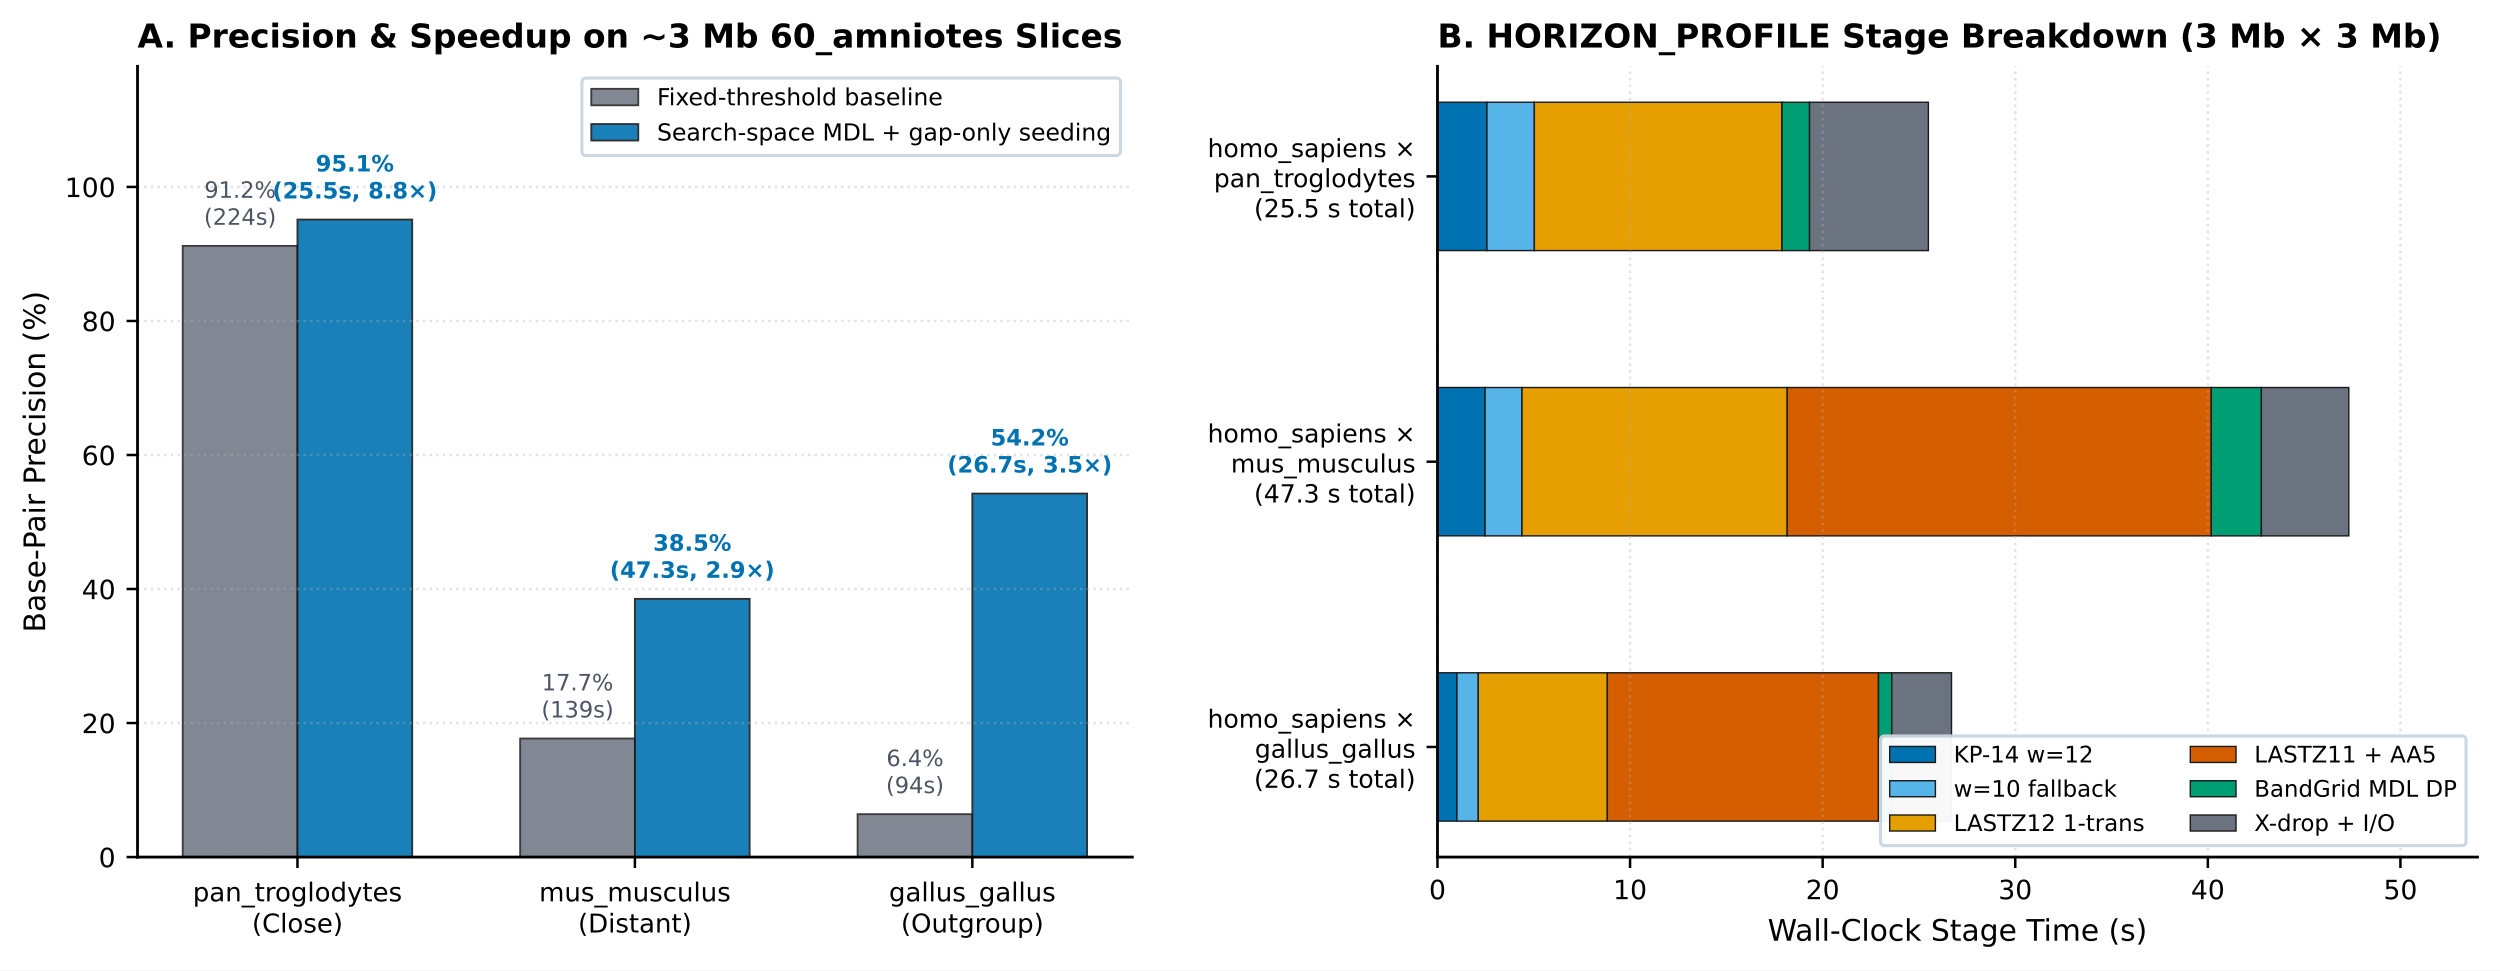
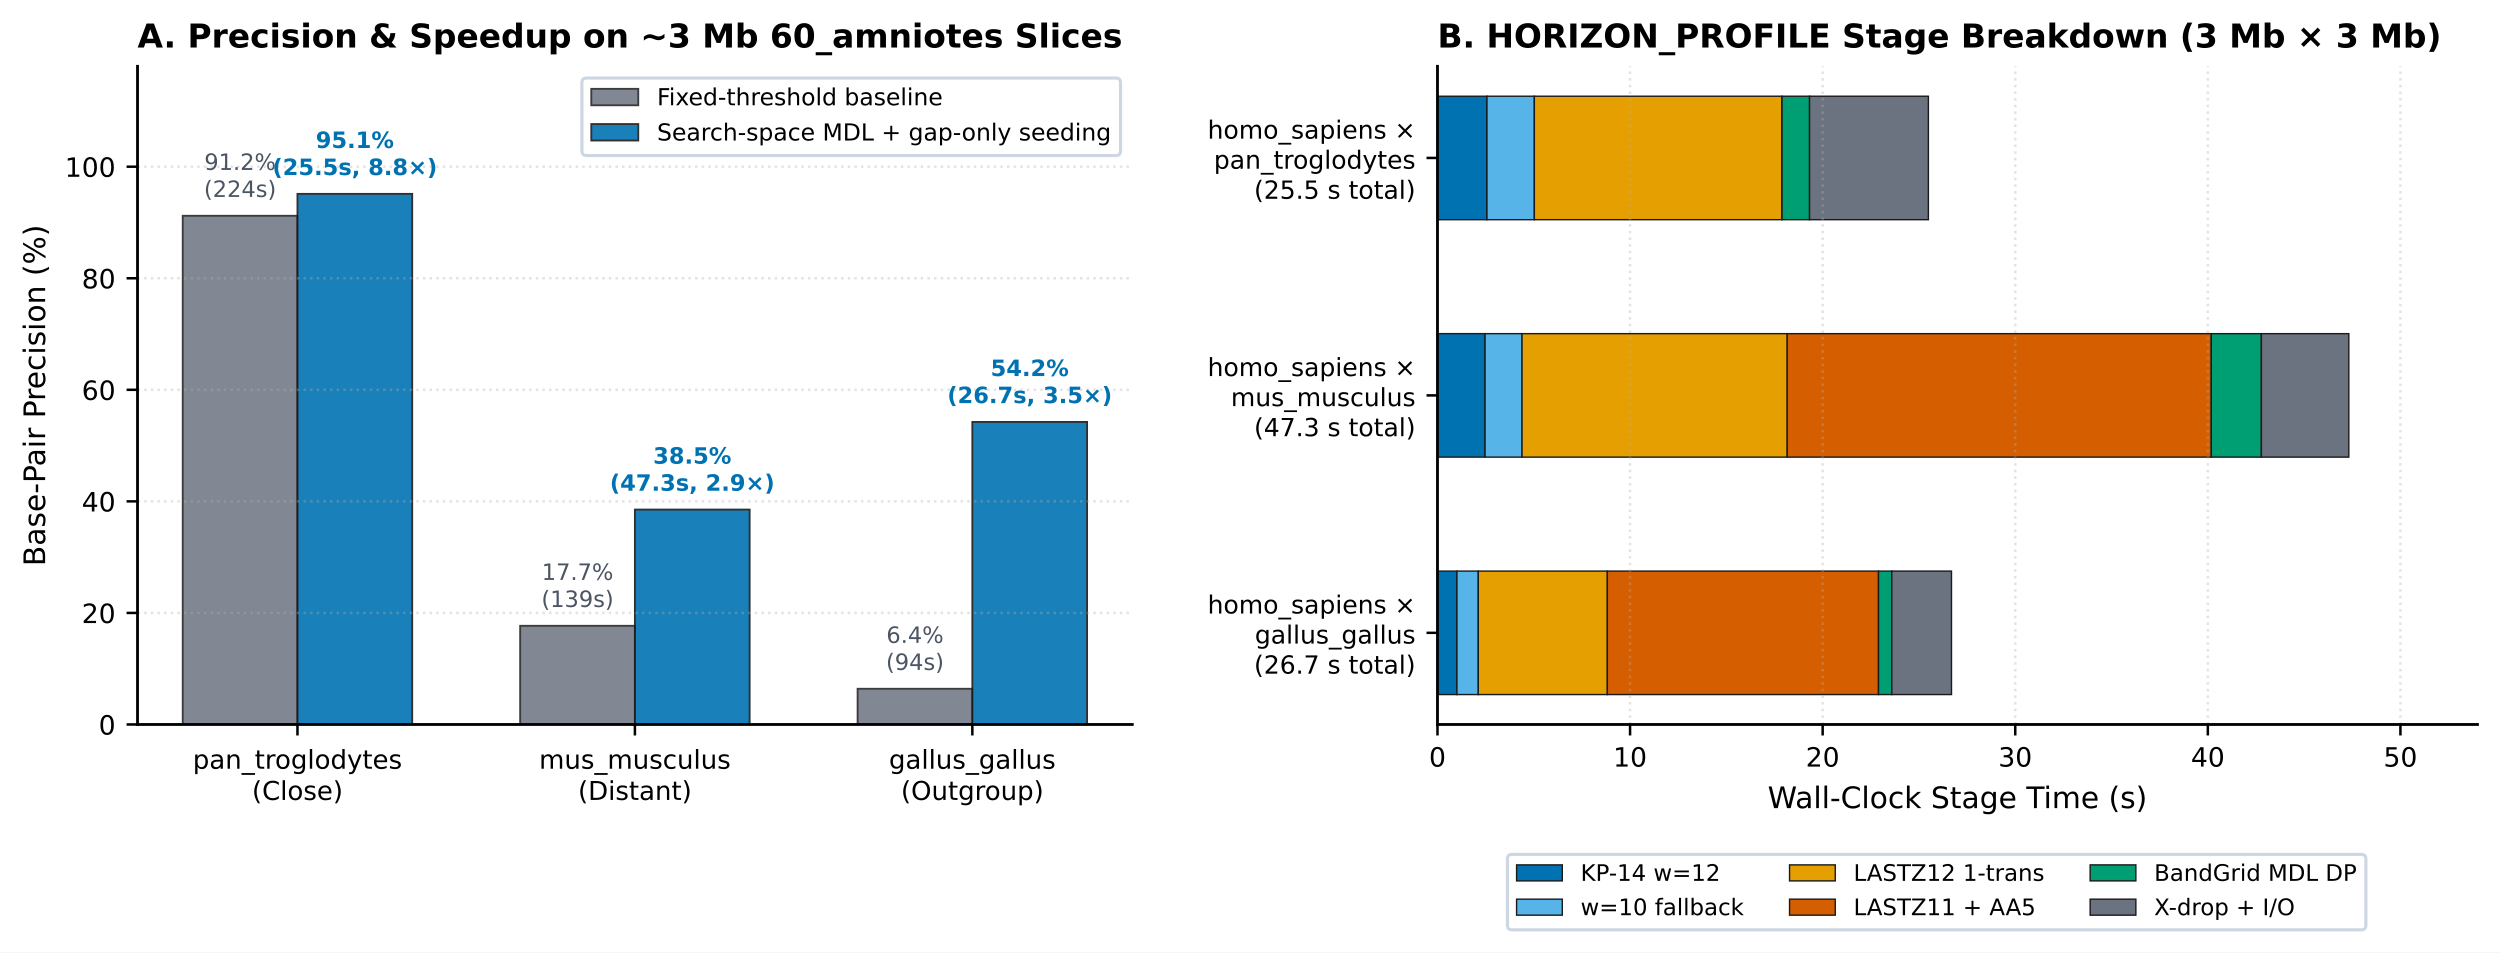
- <svg xmlns="http://www.w3.org/2000/svg" xmlns:xlink="http://www.w3.org/1999/xlink" width="798.523pt" height="309.957pt" viewBox="0 0 798.523 309.957" version="1.1">
+ <svg xmlns="http://www.w3.org/2000/svg" xmlns:xlink="http://www.w3.org/1999/xlink" width="798.523pt" height="304.187pt" viewBox="0 0 798.523 304.187" version="1.1">
  <defs>
    <style type="text/css">*{stroke-linejoin: round; stroke-linecap: butt}</style>
  </defs>
  <g id="figure_1">
    <g id="patch_1">
-       <path d="M 0 309.957  L 798.523 309.957  L 798.523 0  L 0 0  z " style="fill: #ffffff" />
+       <path d="M 0 304.187  L 798.523 304.187  L 798.523 0  L 0 0  z " style="fill: #ffffff" />
    </g>
    <g id="axes_1">
      <g id="patch_2">
-         <path d="M 43.925 273.757  L 361.663 273.757  L 361.663 21.178  L 43.925 21.178  z " style="fill: #ffffff" />
+         <path d="M 43.925 231.405  L 361.663 231.405  L 361.663 21.178  L 43.925 21.178  z " style="fill: #ffffff" />
      </g>
      <g id="patch_3">
-         <path d="M 58.368 273.757  L 95.013 273.757  L 95.013 78.544  L 58.368 78.544  z " clip-path="url(#p6837a63ffa)" style="fill: #6b7280; opacity: 0.85; stroke: #1a1a1a; stroke-width: 0.6; stroke-linejoin: miter" />
+         <path d="M 58.368 231.405  L 95.013 231.405  L 95.013 68.925  L 58.368 68.925  z " clip-path="url(#p1c8b719432)" style="fill: #6b7280; opacity: 0.85; stroke: #1a1a1a; stroke-width: 0.6; stroke-linejoin: miter" />
      </g>
      <g id="patch_4">
-         <path d="M 166.148 273.757  L 202.794 273.757  L 202.794 235.891  L 166.148 235.891  z " clip-path="url(#p6837a63ffa)" style="fill: #6b7280; opacity: 0.85; stroke: #1a1a1a; stroke-width: 0.6; stroke-linejoin: miter" />
+         <path d="M 166.148 231.405  L 202.794 231.405  L 202.794 199.889  L 166.148 199.889  z " clip-path="url(#p1c8b719432)" style="fill: #6b7280; opacity: 0.85; stroke: #1a1a1a; stroke-width: 0.6; stroke-linejoin: miter" />
      </g>
      <g id="patch_5">
-         <path d="M 273.929 273.757  L 310.575 273.757  L 310.575 260.057  L 273.929 260.057  z " clip-path="url(#p6837a63ffa)" style="fill: #6b7280; opacity: 0.85; stroke: #1a1a1a; stroke-width: 0.6; stroke-linejoin: miter" />
+         <path d="M 273.929 231.405  L 310.575 231.405  L 310.575 220.003  L 273.929 220.003  z " clip-path="url(#p1c8b719432)" style="fill: #6b7280; opacity: 0.85; stroke: #1a1a1a; stroke-width: 0.6; stroke-linejoin: miter" />
      </g>
      <g id="patch_6">
-         <path d="M 95.013 273.757  L 131.659 273.757  L 131.659 70.131  L 95.013 70.131  z " clip-path="url(#p6837a63ffa)" style="fill: #0072b2; opacity: 0.9; stroke: #1a1a1a; stroke-width: 0.6; stroke-linejoin: miter" />
+         <path d="M 95.013 231.405  L 131.659 231.405  L 131.659 61.923  L 95.013 61.923  z " clip-path="url(#p1c8b719432)" style="fill: #0072b2; opacity: 0.9; stroke: #1a1a1a; stroke-width: 0.6; stroke-linejoin: miter" />
      </g>
      <g id="patch_7">
-         <path d="M 202.794 273.757  L 239.439 273.757  L 239.439 191.283  L 202.794 191.283  z " clip-path="url(#p6837a63ffa)" style="fill: #0072b2; opacity: 0.9; stroke: #1a1a1a; stroke-width: 0.6; stroke-linejoin: miter" />
+         <path d="M 202.794 231.405  L 239.439 231.405  L 239.439 162.761  L 202.794 162.761  z " clip-path="url(#p1c8b719432)" style="fill: #0072b2; opacity: 0.9; stroke: #1a1a1a; stroke-width: 0.6; stroke-linejoin: miter" />
      </g>
      <g id="patch_8">
-         <path d="M 310.575 273.757  L 347.22 273.757  L 347.22 157.656  L 310.575 157.656  z " clip-path="url(#p6837a63ffa)" style="fill: #0072b2; opacity: 0.9; stroke: #1a1a1a; stroke-width: 0.6; stroke-linejoin: miter" />
+         <path d="M 310.575 231.405  L 347.22 231.405  L 347.22 134.772  L 310.575 134.772  z " clip-path="url(#p1c8b719432)" style="fill: #0072b2; opacity: 0.9; stroke: #1a1a1a; stroke-width: 0.6; stroke-linejoin: miter" />
      </g>
      <g id="matplotlib.axis_1">
        <g id="xtick_1">
          <g id="line2d_1">
            <defs>
-               <path id="m86fd9db581" d="M 0 0  L 0 3.5  " style="stroke: #000000; stroke-width: 0.8" />
+               <path id="m7b60f06c00" d="M 0 0  L 0 3.5  " style="stroke: #000000; stroke-width: 0.8" />
            </defs>
            <g>
-               <use xlink:href="#m86fd9db581" x="95.013" y="273.757" style="stroke: #000000; stroke-width: 0.8" />
+               <use xlink:href="#m7b60f06c00" x="95.013" y="231.405" style="stroke: #000000; stroke-width: 0.8" />
            </g>
          </g>
          <g id="text_1">
-             <text style="font-size: 8.3px; font-family: 'DejaVu Sans', 'Arial', 'Helvetica', sans-serif" transform="translate(61.58947 287.8941)">pan_troglodytes</text>
-             <text style="font-size: 8.3px; font-family: 'DejaVu Sans', 'Arial', 'Helvetica', sans-serif" transform="translate(80.46938 297.8564)">(Close)</text>
+             <text style="font-size: 8.3px; font-family: 'DejaVu Sans', 'Arial', 'Helvetica', sans-serif" transform="translate(61.58947 245.5424)">pan_troglodytes</text>
+             <text style="font-size: 8.3px; font-family: 'DejaVu Sans', 'Arial', 'Helvetica', sans-serif" transform="translate(80.46938 255.5047)">(Close)</text>
          </g>
        </g>
        <g id="xtick_2">
          <g id="line2d_2">
            <g>
-               <use xlink:href="#m86fd9db581" x="202.794" y="273.757" style="stroke: #000000; stroke-width: 0.8" />
+               <use xlink:href="#m7b60f06c00" x="202.794" y="231.405" style="stroke: #000000; stroke-width: 0.8" />
            </g>
          </g>
          <g id="text_2">
-             <text style="font-size: 8.3px; font-family: 'DejaVu Sans', 'Arial', 'Helvetica', sans-serif" transform="translate(172.1935 287.8941)">mus_musculus</text>
-             <text style="font-size: 8.3px; font-family: 'DejaVu Sans', 'Arial', 'Helvetica', sans-serif" transform="translate(184.6182 297.8564)">(Distant)</text>
+             <text style="font-size: 8.3px; font-family: 'DejaVu Sans', 'Arial', 'Helvetica', sans-serif" transform="translate(172.1935 245.5424)">mus_musculus</text>
+             <text style="font-size: 8.3px; font-family: 'DejaVu Sans', 'Arial', 'Helvetica', sans-serif" transform="translate(184.6182 255.5047)">(Distant)</text>
          </g>
        </g>
        <g id="xtick_3">
          <g id="line2d_3">
            <g>
-               <use xlink:href="#m86fd9db581" x="310.575" y="273.757" style="stroke: #000000; stroke-width: 0.8" />
+               <use xlink:href="#m7b60f06c00" x="310.575" y="231.405" style="stroke: #000000; stroke-width: 0.8" />
            </g>
          </g>
          <g id="text_3">
-             <text style="font-size: 8.3px; font-family: 'DejaVu Sans', 'Arial', 'Helvetica', sans-serif" transform="translate(283.9485 287.8941)">gallus_gallus</text>
-             <text style="font-size: 8.3px; font-family: 'DejaVu Sans', 'Arial', 'Helvetica', sans-serif" transform="translate(287.7594 297.8557)">(Outgroup)</text>
+             <text style="font-size: 8.3px; font-family: 'DejaVu Sans', 'Arial', 'Helvetica', sans-serif" transform="translate(283.9485 245.5424)">gallus_gallus</text>
+             <text style="font-size: 8.3px; font-family: 'DejaVu Sans', 'Arial', 'Helvetica', sans-serif" transform="translate(287.7594 255.5041)">(Outgroup)</text>
          </g>
        </g>
      </g>
      <g id="matplotlib.axis_2">
        <g id="ytick_1">
          <g id="line2d_4">
-             <path d="M 43.925 273.757  L 361.663 273.757  " clip-path="url(#p6837a63ffa)" style="fill: none; stroke-dasharray: 0.8,1.32; stroke-dashoffset: 0; stroke: #b0b0b0; stroke-opacity: 0.35; stroke-width: 0.8" />
+             <path d="M 43.925 231.405  L 361.663 231.405  " clip-path="url(#p1c8b719432)" style="fill: none; stroke-dasharray: 0.8,1.32; stroke-dashoffset: 0; stroke: #b0b0b0; stroke-opacity: 0.35; stroke-width: 0.8" />
          </g>
          <g id="line2d_5">
            <defs>
-               <path id="m180d3f0a11" d="M 0 0  L -3.5 0  " style="stroke: #000000; stroke-width: 0.8" />
+               <path id="mda5517e3ba" d="M 0 0  L -3.5 0  " style="stroke: #000000; stroke-width: 0.8" />
            </defs>
            <g>
-               <use xlink:href="#m180d3f0a11" x="43.925" y="273.757" style="stroke: #000000; stroke-width: 0.8" />
+               <use xlink:href="#mda5517e3ba" x="43.925" y="231.405" style="stroke: #000000; stroke-width: 0.8" />
            </g>
          </g>
          <g id="text_4">
-             <text style="font-size: 8.5px; font-family: 'DejaVu Sans', 'Arial', 'Helvetica', sans-serif; text-anchor: end" x="36.925" y="276.986" transform="rotate(-0 36.92512 276.9856)">0</text>
+             <text style="font-size: 8.5px; font-family: 'DejaVu Sans', 'Arial', 'Helvetica', sans-serif; text-anchor: end" x="36.925" y="234.634" transform="rotate(-0 36.92512 234.6339)">0</text>
          </g>
        </g>
        <g id="ytick_2">
          <g id="line2d_6">
-             <path d="M 43.925 230.947  L 361.663 230.947  " clip-path="url(#p6837a63ffa)" style="fill: none; stroke-dasharray: 0.8,1.32; stroke-dashoffset: 0; stroke: #b0b0b0; stroke-opacity: 0.35; stroke-width: 0.8" />
+             <path d="M 43.925 195.773  L 361.663 195.773  " clip-path="url(#p1c8b719432)" style="fill: none; stroke-dasharray: 0.8,1.32; stroke-dashoffset: 0; stroke: #b0b0b0; stroke-opacity: 0.35; stroke-width: 0.8" />
          </g>
          <g id="line2d_7">
            <g>
-               <use xlink:href="#m180d3f0a11" x="43.925" y="230.947" style="stroke: #000000; stroke-width: 0.8" />
+               <use xlink:href="#mda5517e3ba" x="43.925" y="195.773" style="stroke: #000000; stroke-width: 0.8" />
            </g>
          </g>
          <g id="text_5">
-             <text style="font-size: 8.5px; font-family: 'DejaVu Sans', 'Arial', 'Helvetica', sans-serif; text-anchor: end" x="36.925" y="234.176" transform="rotate(-0 36.92512 234.1757)">20</text>
+             <text style="font-size: 8.5px; font-family: 'DejaVu Sans', 'Arial', 'Helvetica', sans-serif; text-anchor: end" x="36.925" y="199.002" transform="rotate(-0 36.92512 199.0023)">20</text>
          </g>
        </g>
        <g id="ytick_3">
          <g id="line2d_8">
-             <path d="M 43.925 188.137  L 361.663 188.137  " clip-path="url(#p6837a63ffa)" style="fill: none; stroke-dasharray: 0.8,1.32; stroke-dashoffset: 0; stroke: #b0b0b0; stroke-opacity: 0.35; stroke-width: 0.8" />
+             <path d="M 43.925 160.142  L 361.663 160.142  " clip-path="url(#p1c8b719432)" style="fill: none; stroke-dasharray: 0.8,1.32; stroke-dashoffset: 0; stroke: #b0b0b0; stroke-opacity: 0.35; stroke-width: 0.8" />
          </g>
          <g id="line2d_9">
            <g>
-               <use xlink:href="#m180d3f0a11" x="43.925" y="188.137" style="stroke: #000000; stroke-width: 0.8" />
+               <use xlink:href="#mda5517e3ba" x="43.925" y="160.142" style="stroke: #000000; stroke-width: 0.8" />
            </g>
          </g>
          <g id="text_6">
-             <text style="font-size: 8.5px; font-family: 'DejaVu Sans', 'Arial', 'Helvetica', sans-serif; text-anchor: end" x="36.925" y="191.366" transform="rotate(-0 36.92512 191.3659)">40</text>
+             <text style="font-size: 8.5px; font-family: 'DejaVu Sans', 'Arial', 'Helvetica', sans-serif; text-anchor: end" x="36.925" y="163.371" transform="rotate(-0 36.92512 163.3707)">40</text>
          </g>
        </g>
        <g id="ytick_4">
          <g id="line2d_10">
-             <path d="M 43.925 145.327  L 361.663 145.327  " clip-path="url(#p6837a63ffa)" style="fill: none; stroke-dasharray: 0.8,1.32; stroke-dashoffset: 0; stroke: #b0b0b0; stroke-opacity: 0.35; stroke-width: 0.8" />
+             <path d="M 43.925 124.51  L 361.663 124.51  " clip-path="url(#p1c8b719432)" style="fill: none; stroke-dasharray: 0.8,1.32; stroke-dashoffset: 0; stroke: #b0b0b0; stroke-opacity: 0.35; stroke-width: 0.8" />
          </g>
          <g id="line2d_11">
            <g>
-               <use xlink:href="#m180d3f0a11" x="43.925" y="145.327" style="stroke: #000000; stroke-width: 0.8" />
+               <use xlink:href="#mda5517e3ba" x="43.925" y="124.51" style="stroke: #000000; stroke-width: 0.8" />
            </g>
          </g>
          <g id="text_7">
-             <text style="font-size: 8.5px; font-family: 'DejaVu Sans', 'Arial', 'Helvetica', sans-serif; text-anchor: end" x="36.925" y="148.556" transform="rotate(-0 36.92512 148.556)">60</text>
+             <text style="font-size: 8.5px; font-family: 'DejaVu Sans', 'Arial', 'Helvetica', sans-serif; text-anchor: end" x="36.925" y="127.739" transform="rotate(-0 36.92512 127.7391)">60</text>
          </g>
        </g>
        <g id="ytick_5">
          <g id="line2d_12">
-             <path d="M 43.925 102.517  L 361.663 102.517  " clip-path="url(#p6837a63ffa)" style="fill: none; stroke-dasharray: 0.8,1.32; stroke-dashoffset: 0; stroke: #b0b0b0; stroke-opacity: 0.35; stroke-width: 0.8" />
+             <path d="M 43.925 88.878  L 361.663 88.878  " clip-path="url(#p1c8b719432)" style="fill: none; stroke-dasharray: 0.8,1.32; stroke-dashoffset: 0; stroke: #b0b0b0; stroke-opacity: 0.35; stroke-width: 0.8" />
          </g>
          <g id="line2d_13">
            <g>
-               <use xlink:href="#m180d3f0a11" x="43.925" y="102.517" style="stroke: #000000; stroke-width: 0.8" />
+               <use xlink:href="#mda5517e3ba" x="43.925" y="88.878" style="stroke: #000000; stroke-width: 0.8" />
            </g>
          </g>
          <g id="text_8">
-             <text style="font-size: 8.5px; font-family: 'DejaVu Sans', 'Arial', 'Helvetica', sans-serif; text-anchor: end" x="36.925" y="105.746" transform="rotate(-0 36.92512 105.7461)">80</text>
+             <text style="font-size: 8.5px; font-family: 'DejaVu Sans', 'Arial', 'Helvetica', sans-serif; text-anchor: end" x="36.925" y="92.107" transform="rotate(-0 36.92512 92.10744)">80</text>
          </g>
        </g>
        <g id="ytick_6">
          <g id="line2d_14">
-             <path d="M 43.925 59.707  L 361.663 59.707  " clip-path="url(#p6837a63ffa)" style="fill: none; stroke-dasharray: 0.8,1.32; stroke-dashoffset: 0; stroke: #b0b0b0; stroke-opacity: 0.35; stroke-width: 0.8" />
+             <path d="M 43.925 53.247  L 361.663 53.247  " clip-path="url(#p1c8b719432)" style="fill: none; stroke-dasharray: 0.8,1.32; stroke-dashoffset: 0; stroke: #b0b0b0; stroke-opacity: 0.35; stroke-width: 0.8" />
          </g>
          <g id="line2d_15">
            <g>
-               <use xlink:href="#m180d3f0a11" x="43.925" y="59.707" style="stroke: #000000; stroke-width: 0.8" />
+               <use xlink:href="#mda5517e3ba" x="43.925" y="53.247" style="stroke: #000000; stroke-width: 0.8" />
            </g>
          </g>
          <g id="text_9">
-             <text style="font-size: 8.5px; font-family: 'DejaVu Sans', 'Arial', 'Helvetica', sans-serif; text-anchor: end" x="36.925" y="62.936" transform="rotate(-0 36.92512 62.93625)">100</text>
+             <text style="font-size: 8.5px; font-family: 'DejaVu Sans', 'Arial', 'Helvetica', sans-serif; text-anchor: end" x="36.925" y="56.476" transform="rotate(-0 36.92512 56.47582)">100</text>
          </g>
        </g>
        <g id="text_10">
-           <text style="font-size: 9.5px; font-family: 'DejaVu Sans', 'Arial', 'Helvetica', sans-serif; text-anchor: middle" x="14.419" y="147.467" transform="rotate(-90 14.41852 147.4675)">Base-Pair Precision (%)</text>
+           <text style="font-size: 9.5px; font-family: 'DejaVu Sans', 'Arial', 'Helvetica', sans-serif; text-anchor: middle" x="14.419" y="126.292" transform="rotate(-90 14.41852 126.2916)">Base-Pair Precision (%)</text>
        </g>
      </g>
      <g id="patch_9">
-         <path d="M 43.925 273.757  L 43.925 21.178  " style="fill: none; stroke: #000000; stroke-width: 0.9; stroke-linejoin: miter; stroke-linecap: square" />
+         <path d="M 43.925 231.405  L 43.925 21.178  " style="fill: none; stroke: #000000; stroke-width: 0.9; stroke-linejoin: miter; stroke-linecap: square" />
      </g>
      <g id="patch_10">
-         <path d="M 43.925 273.757  L 361.663 273.757  " style="fill: none; stroke: #000000; stroke-width: 0.9; stroke-linejoin: miter; stroke-linecap: square" />
+         <path d="M 43.925 231.405  L 361.663 231.405  " style="fill: none; stroke: #000000; stroke-width: 0.9; stroke-linejoin: miter; stroke-linecap: square" />
      </g>
      <g id="text_11">
-         <text style="font-size: 7.2px; font-family: 'DejaVu Sans', 'Arial', 'Helvetica', sans-serif; fill: #4b5563" transform="translate(65.25427 63.1708)">91.2%</text>
-         <text style="font-size: 7.2px; font-family: 'DejaVu Sans', 'Arial', 'Helvetica', sans-serif; fill: #4b5563" transform="translate(65.13446 71.81221)">(224s)</text>
+         <text style="font-size: 7.2px; font-family: 'DejaVu Sans', 'Arial', 'Helvetica', sans-serif; fill: #4b5563" transform="translate(65.25427 54.26977)">91.2%</text>
+         <text style="font-size: 7.2px; font-family: 'DejaVu Sans', 'Arial', 'Helvetica', sans-serif; fill: #4b5563" transform="translate(65.13446 62.91118)">(224s)</text>
      </g>
      <g id="text_12">
-         <text style="font-weight: 700; font-size: 7.2px; font-family: 'DejaVu Sans', 'Arial', 'Helvetica', sans-serif; fill: #0072b2" transform="translate(100.8467 54.75866)">95.1%</text>
-         <text style="font-weight: 700; font-size: 7.2px; font-family: 'DejaVu Sans', 'Arial', 'Helvetica', sans-serif; fill: #0072b2" transform="translate(87.0064 63.40007)">(25.5s, 8.8×)</text>
+         <text style="font-weight: 700; font-size: 7.2px; font-family: 'DejaVu Sans', 'Arial', 'Helvetica', sans-serif; fill: #0072b2" transform="translate(100.8467 47.26816)">95.1%</text>
+         <text style="font-weight: 700; font-size: 7.2px; font-family: 'DejaVu Sans', 'Arial', 'Helvetica', sans-serif; fill: #0072b2" transform="translate(87.0064 55.90956)">(25.5s, 8.8×)</text>
      </g>
      <g id="text_13">
-         <text style="font-size: 7.2px; font-family: 'DejaVu Sans', 'Arial', 'Helvetica', sans-serif; fill: #4b5563" transform="translate(173.035 220.5185)">17.7%</text>
-         <text style="font-size: 7.2px; font-family: 'DejaVu Sans', 'Arial', 'Helvetica', sans-serif; fill: #4b5563" transform="translate(172.9152 229.1599)">(139s)</text>
+         <text style="font-size: 7.2px; font-family: 'DejaVu Sans', 'Arial', 'Helvetica', sans-serif; fill: #4b5563" transform="translate(173.035 185.2338)">17.7%</text>
+         <text style="font-size: 7.2px; font-family: 'DejaVu Sans', 'Arial', 'Helvetica', sans-serif; fill: #4b5563" transform="translate(172.9152 193.8752)">(139s)</text>
      </g>
      <g id="text_14">
-         <text style="font-weight: 700; font-size: 7.2px; font-family: 'DejaVu Sans', 'Arial', 'Helvetica', sans-serif; fill: #0072b2" transform="translate(208.6274 175.9106)">38.5%</text>
-         <text style="font-weight: 700; font-size: 7.2px; font-family: 'DejaVu Sans', 'Arial', 'Helvetica', sans-serif; fill: #0072b2" transform="translate(194.7871 184.552)">(47.3s, 2.9×)</text>
+         <text style="font-weight: 700; font-size: 7.2px; font-family: 'DejaVu Sans', 'Arial', 'Helvetica', sans-serif; fill: #0072b2" transform="translate(208.6274 148.1056)">38.5%</text>
+         <text style="font-weight: 700; font-size: 7.2px; font-family: 'DejaVu Sans', 'Arial', 'Helvetica', sans-serif; fill: #0072b2" transform="translate(194.7871 156.7471)">(47.3s, 2.9×)</text>
      </g>
      <g id="text_15">
-         <text style="font-size: 7.2px; font-family: 'DejaVu Sans', 'Arial', 'Helvetica', sans-serif; fill: #4b5563" transform="translate(283.1062 244.6847)">6.4%</text>
-         <text style="font-size: 7.2px; font-family: 'DejaVu Sans', 'Arial', 'Helvetica', sans-serif; fill: #4b5563" transform="translate(282.9864 253.3261)">(94s)</text>
+         <text style="font-size: 7.2px; font-family: 'DejaVu Sans', 'Arial', 'Helvetica', sans-serif; fill: #4b5563" transform="translate(283.1062 205.3478)">6.4%</text>
+         <text style="font-size: 7.2px; font-family: 'DejaVu Sans', 'Arial', 'Helvetica', sans-serif; fill: #4b5563" transform="translate(282.9864 213.9892)">(94s)</text>
      </g>
      <g id="text_16">
-         <text style="font-weight: 700; font-size: 7.2px; font-family: 'DejaVu Sans', 'Arial', 'Helvetica', sans-serif; fill: #0072b2" transform="translate(316.4082 142.2834)">54.2%</text>
-         <text style="font-weight: 700; font-size: 7.2px; font-family: 'DejaVu Sans', 'Arial', 'Helvetica', sans-serif; fill: #0072b2" transform="translate(302.5679 150.9249)">(26.7s, 3.5×)</text>
+         <text style="font-weight: 700; font-size: 7.2px; font-family: 'DejaVu Sans', 'Arial', 'Helvetica', sans-serif; fill: #0072b2" transform="translate(316.4082 120.117)">54.2%</text>
+         <text style="font-weight: 700; font-size: 7.2px; font-family: 'DejaVu Sans', 'Arial', 'Helvetica', sans-serif; fill: #0072b2" transform="translate(302.5679 128.7584)">(26.7s, 3.5×)</text>
      </g>
      <g id="text_17">
        <text style="font-weight: 700; font-size: 10.5px; font-family: 'DejaVu Sans', 'Arial', 'Helvetica', sans-serif; text-anchor: start" x="43.925" y="15.178" transform="rotate(-0 43.92512 15.17836)">A. Precision &amp; Speedup on ~3 Mb 60_amniotes Slices</text>
      </g>
      <g id="legend_1">
        <g id="patch_11">
          <path d="M 187.367 49.68  L 356.413 49.68  Q 357.913 49.68 357.913 48.18  L 357.913 26.428  Q 357.913 24.928 356.413 24.928  L 187.367 24.928  Q 185.867 24.928 185.867 26.428  L 185.867 48.18  Q 185.867 49.68 187.367 49.68  z " style="fill: #ffffff; opacity: 0.95; stroke: #cbd5e0; stroke-linejoin: miter" />
        </g>
        <g id="patch_12">
          <path d="M 188.867 33.627  L 203.867 33.627  L 203.867 28.377  L 188.867 28.377  z " style="fill: #6b7280; opacity: 0.85; stroke: #1a1a1a; stroke-width: 0.6; stroke-linejoin: miter" />
        </g>
        <g id="text_18">
          <text style="font-size: 7.5px; font-family: 'DejaVu Sans', 'Arial', 'Helvetica', sans-serif; text-anchor: start" x="209.867" y="33.627" transform="rotate(-0 209.8674 33.62719)">Fixed-threshold baseline</text>
        </g>
        <g id="patch_13">
          <path d="M 188.867 44.878  L 203.867 44.878  L 203.867 39.628  L 188.867 39.628  z " style="fill: #0072b2; opacity: 0.9; stroke: #1a1a1a; stroke-width: 0.6; stroke-linejoin: miter" />
        </g>
        <g id="text_19">
          <text style="font-size: 7.5px; font-family: 'DejaVu Sans', 'Arial', 'Helvetica', sans-serif; text-anchor: start" x="209.867" y="44.878" transform="rotate(-0 209.8674 44.87777)">Search-space MDL + gap-only seeding</text>
        </g>
      </g>
    </g>
    <g id="axes_2">
      <g id="patch_14">
-         <path d="M 459.143 273.757  L 791.323 273.757  L 791.323 21.178  L 459.143 21.178  z " style="fill: #ffffff" />
+         <path d="M 459.143 231.405  L 791.323 231.405  L 791.323 21.178  L 459.143 21.178  z " style="fill: #ffffff" />
      </g>
      <g id="patch_15">
-         <path d="M 459.143 32.659  L 474.952 32.659  L 474.952 80.04  L 459.143 80.04  z " clip-path="url(#p3ec4ff7372)" style="fill: #0072b2; stroke: #1a1a1a; stroke-width: 0.45; stroke-linejoin: miter" />
+         <path d="M 459.143 30.734  L 474.952 30.734  L 474.952 70.171  L 459.143 70.171  z " clip-path="url(#p4aace25640)" style="fill: #0072b2; stroke: #1a1a1a; stroke-width: 0.45; stroke-linejoin: miter" />
      </g>
      <g id="patch_16">
-         <path d="M 459.143 123.777  L 474.337 123.777  L 474.337 171.158  L 459.143 171.158  z " clip-path="url(#p3ec4ff7372)" style="fill: #0072b2; stroke: #1a1a1a; stroke-width: 0.45; stroke-linejoin: miter" />
+         <path d="M 459.143 106.573  L 474.337 106.573  L 474.337 146.01  L 459.143 146.01  z " clip-path="url(#p4aace25640)" style="fill: #0072b2; stroke: #1a1a1a; stroke-width: 0.45; stroke-linejoin: miter" />
      </g>
      <g id="patch_17">
-         <path d="M 459.143 214.895  L 465.356 214.895  L 465.356 262.276  L 459.143 262.276  z " clip-path="url(#p3ec4ff7372)" style="fill: #0072b2; stroke: #1a1a1a; stroke-width: 0.45; stroke-linejoin: miter" />
+         <path d="M 459.143 182.413  L 465.356 182.413  L 465.356 221.849  L 459.143 221.849  z " clip-path="url(#p4aace25640)" style="fill: #0072b2; stroke: #1a1a1a; stroke-width: 0.45; stroke-linejoin: miter" />
      </g>
      <g id="patch_18">
-         <path d="M 474.952 32.659  L 490.085 32.659  L 490.085 80.04  L 474.952 80.04  z " clip-path="url(#p3ec4ff7372)" style="fill: #56b4e9; stroke: #1a1a1a; stroke-width: 0.45; stroke-linejoin: miter" />
+         <path d="M 474.952 30.734  L 490.085 30.734  L 490.085 70.171  L 474.952 70.171  z " clip-path="url(#p4aace25640)" style="fill: #56b4e9; stroke: #1a1a1a; stroke-width: 0.45; stroke-linejoin: miter" />
      </g>
      <g id="patch_19">
-         <path d="M 474.337 123.777  L 486.148 123.777  L 486.148 171.158  L 474.337 171.158  z " clip-path="url(#p3ec4ff7372)" style="fill: #56b4e9; stroke: #1a1a1a; stroke-width: 0.45; stroke-linejoin: miter" />
+         <path d="M 474.337 106.573  L 486.148 106.573  L 486.148 146.01  L 474.337 146.01  z " clip-path="url(#p4aace25640)" style="fill: #56b4e9; stroke: #1a1a1a; stroke-width: 0.45; stroke-linejoin: miter" />
      </g>
      <g id="patch_20">
-         <path d="M 465.356 214.895  L 472.184 214.895  L 472.184 262.276  L 465.356 262.276  z " clip-path="url(#p3ec4ff7372)" style="fill: #56b4e9; stroke: #1a1a1a; stroke-width: 0.45; stroke-linejoin: miter" />
+         <path d="M 465.356 182.413  L 472.184 182.413  L 472.184 221.849  L 465.356 221.849  z " clip-path="url(#p4aace25640)" style="fill: #56b4e9; stroke: #1a1a1a; stroke-width: 0.45; stroke-linejoin: miter" />
      </g>
      <g id="patch_21">
-         <path d="M 490.085 32.659  L 569.193 32.659  L 569.193 80.04  L 490.085 80.04  z " clip-path="url(#p3ec4ff7372)" style="fill: #e69f00; stroke: #1a1a1a; stroke-width: 0.45; stroke-linejoin: miter" />
+         <path d="M 490.085 30.734  L 569.193 30.734  L 569.193 70.171  L 490.085 70.171  z " clip-path="url(#p4aace25640)" style="fill: #e69f00; stroke: #1a1a1a; stroke-width: 0.45; stroke-linejoin: miter" />
      </g>
      <g id="patch_22">
-         <path d="M 486.148 123.777  L 570.854 123.777  L 570.854 171.158  L 486.148 171.158  z " clip-path="url(#p3ec4ff7372)" style="fill: #e69f00; stroke: #1a1a1a; stroke-width: 0.45; stroke-linejoin: miter" />
+         <path d="M 486.148 106.573  L 570.854 106.573  L 570.854 146.01  L 486.148 146.01  z " clip-path="url(#p4aace25640)" style="fill: #e69f00; stroke: #1a1a1a; stroke-width: 0.45; stroke-linejoin: miter" />
      </g>
      <g id="patch_23">
-         <path d="M 472.184 214.895  L 513.399 214.895  L 513.399 262.276  L 472.184 262.276  z " clip-path="url(#p3ec4ff7372)" style="fill: #e69f00; stroke: #1a1a1a; stroke-width: 0.45; stroke-linejoin: miter" />
+         <path d="M 472.184 182.413  L 513.399 182.413  L 513.399 221.849  L 472.184 221.849  z " clip-path="url(#p4aace25640)" style="fill: #e69f00; stroke: #1a1a1a; stroke-width: 0.45; stroke-linejoin: miter" />
      </g>
      <g id="patch_24">
-         <path d="M 569.193 32.659  L 569.193 32.659  L 569.193 80.04  L 569.193 80.04  z " clip-path="url(#p3ec4ff7372)" style="fill: #d55e00; stroke: #1a1a1a; stroke-width: 0.45; stroke-linejoin: miter" />
+         <path d="M 569.193 30.734  L 569.193 30.734  L 569.193 70.171  L 569.193 70.171  z " clip-path="url(#p4aace25640)" style="fill: #d55e00; stroke: #1a1a1a; stroke-width: 0.45; stroke-linejoin: miter" />
      </g>
      <g id="patch_25">
-         <path d="M 570.854 123.777  L 706.309 123.777  L 706.309 171.158  L 570.854 171.158  z " clip-path="url(#p3ec4ff7372)" style="fill: #d55e00; stroke: #1a1a1a; stroke-width: 0.45; stroke-linejoin: miter" />
+         <path d="M 570.854 106.573  L 706.309 106.573  L 706.309 146.01  L 570.854 146.01  z " clip-path="url(#p4aace25640)" style="fill: #d55e00; stroke: #1a1a1a; stroke-width: 0.45; stroke-linejoin: miter" />
      </g>
      <g id="patch_26">
-         <path d="M 513.399 214.895  L 600.012 214.895  L 600.012 262.276  L 513.399 262.276  z " clip-path="url(#p3ec4ff7372)" style="fill: #d55e00; stroke: #1a1a1a; stroke-width: 0.45; stroke-linejoin: miter" />
+         <path d="M 513.399 182.413  L 600.012 182.413  L 600.012 221.849  L 513.399 221.849  z " clip-path="url(#p4aace25640)" style="fill: #d55e00; stroke: #1a1a1a; stroke-width: 0.45; stroke-linejoin: miter" />
      </g>
      <g id="patch_27">
-         <path d="M 569.193 32.659  L 577.989 32.659  L 577.989 80.04  L 569.193 80.04  z " clip-path="url(#p3ec4ff7372)" style="fill: #009e73; stroke: #1a1a1a; stroke-width: 0.45; stroke-linejoin: miter" />
+         <path d="M 569.193 30.734  L 577.989 30.734  L 577.989 70.171  L 569.193 70.171  z " clip-path="url(#p4aace25640)" style="fill: #009e73; stroke: #1a1a1a; stroke-width: 0.45; stroke-linejoin: miter" />
      </g>
      <g id="patch_28">
-         <path d="M 706.309 123.777  L 722.303 123.777  L 722.303 171.158  L 706.309 171.158  z " clip-path="url(#p3ec4ff7372)" style="fill: #009e73; stroke: #1a1a1a; stroke-width: 0.45; stroke-linejoin: miter" />
+         <path d="M 706.309 106.573  L 722.303 106.573  L 722.303 146.01  L 706.309 146.01  z " clip-path="url(#p4aace25640)" style="fill: #009e73; stroke: #1a1a1a; stroke-width: 0.45; stroke-linejoin: miter" />
      </g>
      <g id="patch_29">
-         <path d="M 600.012 214.895  L 604.256 214.895  L 604.256 262.276  L 600.012 262.276  z " clip-path="url(#p3ec4ff7372)" style="fill: #009e73; stroke: #1a1a1a; stroke-width: 0.45; stroke-linejoin: miter" />
+         <path d="M 600.012 182.413  L 604.256 182.413  L 604.256 221.849  L 600.012 221.849  z " clip-path="url(#p4aace25640)" style="fill: #009e73; stroke: #1a1a1a; stroke-width: 0.45; stroke-linejoin: miter" />
      </g>
      <g id="patch_30">
-         <path d="M 577.989 32.659  L 615.944 32.659  L 615.944 80.04  L 577.989 80.04  z " clip-path="url(#p3ec4ff7372)" style="fill: #6b7280; stroke: #1a1a1a; stroke-width: 0.45; stroke-linejoin: miter" />
+         <path d="M 577.989 30.734  L 615.944 30.734  L 615.944 70.171  L 577.989 70.171  z " clip-path="url(#p4aace25640)" style="fill: #6b7280; stroke: #1a1a1a; stroke-width: 0.45; stroke-linejoin: miter" />
      </g>
      <g id="patch_31">
-         <path d="M 722.303 123.777  L 750.231 123.777  L 750.231 171.158  L 722.303 171.158  z " clip-path="url(#p3ec4ff7372)" style="fill: #6b7280; stroke: #1a1a1a; stroke-width: 0.45; stroke-linejoin: miter" />
+         <path d="M 722.303 106.573  L 750.231 106.573  L 750.231 146.01  L 722.303 146.01  z " clip-path="url(#p4aace25640)" style="fill: #6b7280; stroke: #1a1a1a; stroke-width: 0.45; stroke-linejoin: miter" />
      </g>
      <g id="patch_32">
-         <path d="M 604.256 214.895  L 623.326 214.895  L 623.326 262.276  L 604.256 262.276  z " clip-path="url(#p3ec4ff7372)" style="fill: #6b7280; stroke: #1a1a1a; stroke-width: 0.45; stroke-linejoin: miter" />
+         <path d="M 604.256 182.413  L 623.326 182.413  L 623.326 221.849  L 604.256 221.849  z " clip-path="url(#p4aace25640)" style="fill: #6b7280; stroke: #1a1a1a; stroke-width: 0.45; stroke-linejoin: miter" />
      </g>
      <g id="matplotlib.axis_3">
        <g id="xtick_4">
          <g id="line2d_16">
-             <path d="M 459.143 273.757  L 459.143 21.178  " clip-path="url(#p3ec4ff7372)" style="fill: none; stroke-dasharray: 0.8,1.32; stroke-dashoffset: 0; stroke: #b0b0b0; stroke-opacity: 0.35; stroke-width: 0.8" />
+             <path d="M 459.143 231.405  L 459.143 21.178  " clip-path="url(#p4aace25640)" style="fill: none; stroke-dasharray: 0.8,1.32; stroke-dashoffset: 0; stroke: #b0b0b0; stroke-opacity: 0.35; stroke-width: 0.8" />
          </g>
          <g id="line2d_17">
            <g>
-               <use xlink:href="#m86fd9db581" x="459.143" y="273.757" style="stroke: #000000; stroke-width: 0.8" />
+               <use xlink:href="#m7b60f06c00" x="459.143" y="231.405" style="stroke: #000000; stroke-width: 0.8" />
            </g>
          </g>
          <g id="text_20">
-             <text style="font-size: 8.5px; font-family: 'DejaVu Sans', 'Arial', 'Helvetica', sans-serif; text-anchor: middle" x="459.143" y="287.215" transform="rotate(-0 459.1427 287.2146)">0</text>
+             <text style="font-size: 8.5px; font-family: 'DejaVu Sans', 'Arial', 'Helvetica', sans-serif; text-anchor: middle" x="459.143" y="244.863" transform="rotate(-0 459.1427 244.8629)">0</text>
          </g>
        </g>
        <g id="xtick_5">
          <g id="line2d_18">
-             <path d="M 520.658 273.757  L 520.658 21.178  " clip-path="url(#p3ec4ff7372)" style="fill: none; stroke-dasharray: 0.8,1.32; stroke-dashoffset: 0; stroke: #b0b0b0; stroke-opacity: 0.35; stroke-width: 0.8" />
+             <path d="M 520.658 231.405  L 520.658 21.178  " clip-path="url(#p4aace25640)" style="fill: none; stroke-dasharray: 0.8,1.32; stroke-dashoffset: 0; stroke: #b0b0b0; stroke-opacity: 0.35; stroke-width: 0.8" />
          </g>
          <g id="line2d_19">
            <g>
-               <use xlink:href="#m86fd9db581" x="520.658" y="273.757" style="stroke: #000000; stroke-width: 0.8" />
+               <use xlink:href="#m7b60f06c00" x="520.658" y="231.405" style="stroke: #000000; stroke-width: 0.8" />
            </g>
          </g>
          <g id="text_21">
-             <text style="font-size: 8.5px; font-family: 'DejaVu Sans', 'Arial', 'Helvetica', sans-serif; text-anchor: middle" x="520.658" y="287.215" transform="rotate(-0 520.6575 287.2146)">10</text>
+             <text style="font-size: 8.5px; font-family: 'DejaVu Sans', 'Arial', 'Helvetica', sans-serif; text-anchor: middle" x="520.658" y="244.863" transform="rotate(-0 520.6575 244.8629)">10</text>
          </g>
        </g>
        <g id="xtick_6">
          <g id="line2d_20">
-             <path d="M 582.172 273.757  L 582.172 21.178  " clip-path="url(#p3ec4ff7372)" style="fill: none; stroke-dasharray: 0.8,1.32; stroke-dashoffset: 0; stroke: #b0b0b0; stroke-opacity: 0.35; stroke-width: 0.8" />
+             <path d="M 582.172 231.405  L 582.172 21.178  " clip-path="url(#p4aace25640)" style="fill: none; stroke-dasharray: 0.8,1.32; stroke-dashoffset: 0; stroke: #b0b0b0; stroke-opacity: 0.35; stroke-width: 0.8" />
          </g>
          <g id="line2d_21">
            <g>
-               <use xlink:href="#m86fd9db581" x="582.172" y="273.757" style="stroke: #000000; stroke-width: 0.8" />
+               <use xlink:href="#m7b60f06c00" x="582.172" y="231.405" style="stroke: #000000; stroke-width: 0.8" />
            </g>
          </g>
          <g id="text_22">
-             <text style="font-size: 8.5px; font-family: 'DejaVu Sans', 'Arial', 'Helvetica', sans-serif; text-anchor: middle" x="582.172" y="287.215" transform="rotate(-0 582.1724 287.2146)">20</text>
+             <text style="font-size: 8.5px; font-family: 'DejaVu Sans', 'Arial', 'Helvetica', sans-serif; text-anchor: middle" x="582.172" y="244.863" transform="rotate(-0 582.1724 244.8629)">20</text>
          </g>
        </g>
        <g id="xtick_7">
          <g id="line2d_22">
-             <path d="M 643.687 273.757  L 643.687 21.178  " clip-path="url(#p3ec4ff7372)" style="fill: none; stroke-dasharray: 0.8,1.32; stroke-dashoffset: 0; stroke: #b0b0b0; stroke-opacity: 0.35; stroke-width: 0.8" />
+             <path d="M 643.687 231.405  L 643.687 21.178  " clip-path="url(#p4aace25640)" style="fill: none; stroke-dasharray: 0.8,1.32; stroke-dashoffset: 0; stroke: #b0b0b0; stroke-opacity: 0.35; stroke-width: 0.8" />
          </g>
          <g id="line2d_23">
            <g>
-               <use xlink:href="#m86fd9db581" x="643.687" y="273.757" style="stroke: #000000; stroke-width: 0.8" />
+               <use xlink:href="#m7b60f06c00" x="643.687" y="231.405" style="stroke: #000000; stroke-width: 0.8" />
            </g>
          </g>
          <g id="text_23">
-             <text style="font-size: 8.5px; font-family: 'DejaVu Sans', 'Arial', 'Helvetica', sans-serif; text-anchor: middle" x="643.687" y="287.215" transform="rotate(-0 643.6872 287.2146)">30</text>
+             <text style="font-size: 8.5px; font-family: 'DejaVu Sans', 'Arial', 'Helvetica', sans-serif; text-anchor: middle" x="643.687" y="244.863" transform="rotate(-0 643.6872 244.8629)">30</text>
          </g>
        </g>
        <g id="xtick_8">
          <g id="line2d_24">
-             <path d="M 705.202 273.757  L 705.202 21.178  " clip-path="url(#p3ec4ff7372)" style="fill: none; stroke-dasharray: 0.8,1.32; stroke-dashoffset: 0; stroke: #b0b0b0; stroke-opacity: 0.35; stroke-width: 0.8" />
+             <path d="M 705.202 231.405  L 705.202 21.178  " clip-path="url(#p4aace25640)" style="fill: none; stroke-dasharray: 0.8,1.32; stroke-dashoffset: 0; stroke: #b0b0b0; stroke-opacity: 0.35; stroke-width: 0.8" />
          </g>
          <g id="line2d_25">
            <g>
-               <use xlink:href="#m86fd9db581" x="705.202" y="273.757" style="stroke: #000000; stroke-width: 0.8" />
+               <use xlink:href="#m7b60f06c00" x="705.202" y="231.405" style="stroke: #000000; stroke-width: 0.8" />
            </g>
          </g>
          <g id="text_24">
-             <text style="font-size: 8.5px; font-family: 'DejaVu Sans', 'Arial', 'Helvetica', sans-serif; text-anchor: middle" x="705.202" y="287.215" transform="rotate(-0 705.2021 287.2146)">40</text>
+             <text style="font-size: 8.5px; font-family: 'DejaVu Sans', 'Arial', 'Helvetica', sans-serif; text-anchor: middle" x="705.202" y="244.863" transform="rotate(-0 705.2021 244.8629)">40</text>
          </g>
        </g>
        <g id="xtick_9">
          <g id="line2d_26">
-             <path d="M 766.717 273.757  L 766.717 21.178  " clip-path="url(#p3ec4ff7372)" style="fill: none; stroke-dasharray: 0.8,1.32; stroke-dashoffset: 0; stroke: #b0b0b0; stroke-opacity: 0.35; stroke-width: 0.8" />
+             <path d="M 766.717 231.405  L 766.717 21.178  " clip-path="url(#p4aace25640)" style="fill: none; stroke-dasharray: 0.8,1.32; stroke-dashoffset: 0; stroke: #b0b0b0; stroke-opacity: 0.35; stroke-width: 0.8" />
          </g>
          <g id="line2d_27">
            <g>
-               <use xlink:href="#m86fd9db581" x="766.717" y="273.757" style="stroke: #000000; stroke-width: 0.8" />
+               <use xlink:href="#m7b60f06c00" x="766.717" y="231.405" style="stroke: #000000; stroke-width: 0.8" />
            </g>
          </g>
          <g id="text_25">
-             <text style="font-size: 8.5px; font-family: 'DejaVu Sans', 'Arial', 'Helvetica', sans-serif; text-anchor: middle" x="766.717" y="287.215" transform="rotate(-0 766.7169 287.2146)">50</text>
+             <text style="font-size: 8.5px; font-family: 'DejaVu Sans', 'Arial', 'Helvetica', sans-serif; text-anchor: middle" x="766.717" y="244.863" transform="rotate(-0 766.7169 244.8629)">50</text>
          </g>
        </g>
        <g id="text_26">
-           <text style="font-size: 9.5px; font-family: 'DejaVu Sans', 'Arial', 'Helvetica', sans-serif; text-anchor: middle" x="625.233" y="300.475" transform="rotate(-0 625.2328 300.4751)">Wall-Clock Stage Time (s)</text>
+           <text style="font-size: 9.5px; font-family: 'DejaVu Sans', 'Arial', 'Helvetica', sans-serif; text-anchor: middle" x="625.233" y="258.123" transform="rotate(-0 625.2328 258.1234)">Wall-Clock Stage Time (s)</text>
        </g>
      </g>
      <g id="matplotlib.axis_4">
        <g id="ytick_7">
          <g id="line2d_28">
            <g>
-               <use xlink:href="#m180d3f0a11" x="459.143" y="56.35" style="stroke: #000000; stroke-width: 0.8" />
+               <use xlink:href="#mda5517e3ba" x="459.143" y="50.452" style="stroke: #000000; stroke-width: 0.8" />
            </g>
          </g>
          <g id="text_27">
-             <text style="font-size: 8px; font-family: 'DejaVu Sans', 'Arial', 'Helvetica', sans-serif" transform="translate(385.7127 50.18737)">homo_sapiens ×</text>
-             <text style="font-size: 8px; font-family: 'DejaVu Sans', 'Arial', 'Helvetica', sans-serif" transform="translate(387.7114 59.78955)">pan_troglodytes</text>
-             <text style="font-size: 8px; font-family: 'DejaVu Sans', 'Arial', 'Helvetica', sans-serif" transform="translate(400.5427 69.39174)">(25.5 s total)</text>
+             <text style="font-size: 8px; font-family: 'DejaVu Sans', 'Arial', 'Helvetica', sans-serif" transform="translate(385.7127 44.28991)">homo_sapiens ×</text>
+             <text style="font-size: 8px; font-family: 'DejaVu Sans', 'Arial', 'Helvetica', sans-serif" transform="translate(387.7114 53.8921)">pan_troglodytes</text>
+             <text style="font-size: 8px; font-family: 'DejaVu Sans', 'Arial', 'Helvetica', sans-serif" transform="translate(400.5427 63.49428)">(25.5 s total)</text>
          </g>
        </g>
        <g id="ytick_8">
          <g id="line2d_29">
            <g>
-               <use xlink:href="#m180d3f0a11" x="459.143" y="147.467" style="stroke: #000000; stroke-width: 0.8" />
+               <use xlink:href="#mda5517e3ba" x="459.143" y="126.292" style="stroke: #000000; stroke-width: 0.8" />
            </g>
          </g>
          <g id="text_28">
-             <text style="font-size: 8px; font-family: 'DejaVu Sans', 'Arial', 'Helvetica', sans-serif" transform="translate(385.7127 141.3051)">homo_sapiens ×</text>
-             <text style="font-size: 8px; font-family: 'DejaVu Sans', 'Arial', 'Helvetica', sans-serif" transform="translate(393.1539 150.9072)">mus_musculus</text>
-             <text style="font-size: 8px; font-family: 'DejaVu Sans', 'Arial', 'Helvetica', sans-serif" transform="translate(400.5427 160.5094)">(47.3 s total)</text>
+             <text style="font-size: 8px; font-family: 'DejaVu Sans', 'Arial', 'Helvetica', sans-serif" transform="translate(385.7127 120.1292)">homo_sapiens ×</text>
+             <text style="font-size: 8px; font-family: 'DejaVu Sans', 'Arial', 'Helvetica', sans-serif" transform="translate(393.1539 129.7314)">mus_musculus</text>
+             <text style="font-size: 8px; font-family: 'DejaVu Sans', 'Arial', 'Helvetica', sans-serif" transform="translate(400.5427 139.3336)">(47.3 s total)</text>
          </g>
        </g>
        <g id="ytick_9">
          <g id="line2d_30">
            <g>
-               <use xlink:href="#m180d3f0a11" x="459.143" y="238.585" style="stroke: #000000; stroke-width: 0.8" />
+               <use xlink:href="#mda5517e3ba" x="459.143" y="202.131" style="stroke: #000000; stroke-width: 0.8" />
            </g>
          </g>
          <g id="text_29">
-             <text style="font-size: 8px; font-family: 'DejaVu Sans', 'Arial', 'Helvetica', sans-serif" transform="translate(385.7127 232.4228)">homo_sapiens ×</text>
-             <text style="font-size: 8px; font-family: 'DejaVu Sans', 'Arial', 'Helvetica', sans-serif" transform="translate(400.8152 242.0249)">gallus_gallus</text>
-             <text style="font-size: 8px; font-family: 'DejaVu Sans', 'Arial', 'Helvetica', sans-serif" transform="translate(400.5427 251.6271)">(26.7 s total)</text>
+             <text style="font-size: 8px; font-family: 'DejaVu Sans', 'Arial', 'Helvetica', sans-serif" transform="translate(385.7127 195.9685)">homo_sapiens ×</text>
+             <text style="font-size: 8px; font-family: 'DejaVu Sans', 'Arial', 'Helvetica', sans-serif" transform="translate(400.8152 205.5707)">gallus_gallus</text>
+             <text style="font-size: 8px; font-family: 'DejaVu Sans', 'Arial', 'Helvetica', sans-serif" transform="translate(400.5427 215.1729)">(26.7 s total)</text>
          </g>
        </g>
      </g>
      <g id="patch_33">
-         <path d="M 459.143 273.757  L 459.143 21.178  " style="fill: none; stroke: #000000; stroke-width: 0.9; stroke-linejoin: miter; stroke-linecap: square" />
+         <path d="M 459.143 231.405  L 459.143 21.178  " style="fill: none; stroke: #000000; stroke-width: 0.9; stroke-linejoin: miter; stroke-linecap: square" />
      </g>
      <g id="patch_34">
-         <path d="M 459.143 273.757  L 791.323 273.757  " style="fill: none; stroke: #000000; stroke-width: 0.9; stroke-linejoin: miter; stroke-linecap: square" />
+         <path d="M 459.143 231.405  L 791.323 231.405  " style="fill: none; stroke: #000000; stroke-width: 0.9; stroke-linejoin: miter; stroke-linecap: square" />
      </g>
      <g id="text_30">
        <text style="font-weight: 700; font-size: 10.5px; font-family: 'DejaVu Sans', 'Arial', 'Helvetica', sans-serif; text-anchor: start" x="459.143" y="15.178" transform="rotate(-0 459.1427 15.17836)">B. HORIZON_PROFILE Stage Breakdown (3 Mb × 3 Mb)</text>
      </g>
      <g id="legend_2">
        <g id="patch_35">
-           <path d="M 602.125 270.107  L 786.213 270.107  Q 787.673 270.107 787.673 268.647  L 787.673 236.525  Q 787.673 235.065 786.213 235.065  L 602.125 235.065  Q 600.665 235.065 600.665 236.525  L 600.665 268.647  Q 600.665 270.107 602.125 270.107  z " style="fill: #ffffff; opacity: 0.95; stroke: #cbd5e0; stroke-linejoin: miter" />
+           <path d="M 482.953 296.987  L 754.225 296.987  Q 755.685 296.987 755.685 295.527  L 755.685 274.356  Q 755.685 272.896 754.225 272.896  L 482.953 272.896  Q 481.493 272.896 481.493 274.356  L 481.493 295.527  Q 481.493 296.987 482.953 296.987  z " style="fill: #ffffff; opacity: 0.95; stroke: #cbd5e0; stroke-linejoin: miter" />
        </g>
        <g id="patch_36">
-           <path d="M 603.585 243.532  L 618.185 243.532  L 618.185 238.422  L 603.585 238.422  z " style="fill: #0072b2; stroke: #1a1a1a; stroke-width: 0.45; stroke-linejoin: miter" />
+           <path d="M 484.413 281.363  L 499.013 281.363  L 499.013 276.253  L 484.413 276.253  z " style="fill: #0072b2; stroke: #1a1a1a; stroke-width: 0.45; stroke-linejoin: miter" />
        </g>
        <g id="text_31">
-           <text style="font-size: 7.3px; font-family: 'DejaVu Sans', 'Arial', 'Helvetica', sans-serif; text-anchor: start" x="624.025" y="243.532" transform="rotate(-0 624.0251 243.5317)">KP-14 w=12</text>
+           <text style="font-size: 7.3px; font-family: 'DejaVu Sans', 'Arial', 'Helvetica', sans-serif; text-anchor: start" x="504.853" y="281.363" transform="rotate(-0 504.8529 281.3626)">KP-14 w=12</text>
        </g>
        <g id="patch_37">
-           <path d="M 603.585 254.482  L 618.185 254.482  L 618.185 249.372  L 603.585 249.372  z " style="fill: #56b4e9; stroke: #1a1a1a; stroke-width: 0.45; stroke-linejoin: miter" />
+           <path d="M 484.413 292.313  L 499.013 292.313  L 499.013 287.203  L 484.413 287.203  z " style="fill: #56b4e9; stroke: #1a1a1a; stroke-width: 0.45; stroke-linejoin: miter" />
        </g>
        <g id="text_32">
-           <text style="font-size: 7.3px; font-family: 'DejaVu Sans', 'Arial', 'Helvetica', sans-serif; text-anchor: start" x="624.025" y="254.482" transform="rotate(-0 624.0251 254.4823)">w=10 fallback</text>
+           <text style="font-size: 7.3px; font-family: 'DejaVu Sans', 'Arial', 'Helvetica', sans-serif; text-anchor: start" x="504.853" y="292.313" transform="rotate(-0 504.8529 292.3131)">w=10 fallback</text>
        </g>
        <g id="patch_38">
-           <path d="M 603.585 265.433  L 618.185 265.433  L 618.185 260.323  L 603.585 260.323  z " style="fill: #e69f00; stroke: #1a1a1a; stroke-width: 0.45; stroke-linejoin: miter" />
+           <path d="M 571.598 281.363  L 586.198 281.363  L 586.198 276.253  L 571.598 276.253  z " style="fill: #e69f00; stroke: #1a1a1a; stroke-width: 0.45; stroke-linejoin: miter" />
        </g>
        <g id="text_33">
-           <text style="font-size: 7.3px; font-family: 'DejaVu Sans', 'Arial', 'Helvetica', sans-serif; text-anchor: start" x="624.025" y="265.433" transform="rotate(-0 624.0251 265.4329)">LASTZ12 1-trans</text>
+           <text style="font-size: 7.3px; font-family: 'DejaVu Sans', 'Arial', 'Helvetica', sans-serif; text-anchor: start" x="592.038" y="281.363" transform="rotate(-0 592.0377 281.3626)">LASTZ12 1-trans</text>
        </g>
        <g id="patch_39">
-           <path d="M 699.601 243.532  L 714.201 243.532  L 714.201 238.422  L 699.601 238.422  z " style="fill: #d55e00; stroke: #1a1a1a; stroke-width: 0.45; stroke-linejoin: miter" />
+           <path d="M 571.598 292.313  L 586.198 292.313  L 586.198 287.203  L 571.598 287.203  z " style="fill: #d55e00; stroke: #1a1a1a; stroke-width: 0.45; stroke-linejoin: miter" />
        </g>
        <g id="text_34">
-           <text style="font-size: 7.3px; font-family: 'DejaVu Sans', 'Arial', 'Helvetica', sans-serif; text-anchor: start" x="720.041" y="243.532" transform="rotate(-0 720.0407 243.5317)">LASTZ11 + AA5</text>
+           <text style="font-size: 7.3px; font-family: 'DejaVu Sans', 'Arial', 'Helvetica', sans-serif; text-anchor: start" x="592.038" y="292.313" transform="rotate(-0 592.0377 292.3131)">LASTZ11 + AA5</text>
        </g>
        <g id="patch_40">
-           <path d="M 699.601 254.482  L 714.201 254.482  L 714.201 249.372  L 699.601 249.372  z " style="fill: #009e73; stroke: #1a1a1a; stroke-width: 0.45; stroke-linejoin: miter" />
+           <path d="M 667.613 281.363  L 682.213 281.363  L 682.213 276.253  L 667.613 276.253  z " style="fill: #009e73; stroke: #1a1a1a; stroke-width: 0.45; stroke-linejoin: miter" />
        </g>
        <g id="text_35">
-           <text style="font-size: 7.3px; font-family: 'DejaVu Sans', 'Arial', 'Helvetica', sans-serif; text-anchor: start" x="720.041" y="254.482" transform="rotate(-0 720.0407 254.4823)">BandGrid MDL DP</text>
+           <text style="font-size: 7.3px; font-family: 'DejaVu Sans', 'Arial', 'Helvetica', sans-serif; text-anchor: start" x="688.053" y="281.363" transform="rotate(-0 688.0533 281.3626)">BandGrid MDL DP</text>
        </g>
        <g id="patch_41">
-           <path d="M 699.601 265.433  L 714.201 265.433  L 714.201 260.323  L 699.601 260.323  z " style="fill: #6b7280; stroke: #1a1a1a; stroke-width: 0.45; stroke-linejoin: miter" />
+           <path d="M 667.613 292.313  L 682.213 292.313  L 682.213 287.203  L 667.613 287.203  z " style="fill: #6b7280; stroke: #1a1a1a; stroke-width: 0.45; stroke-linejoin: miter" />
        </g>
        <g id="text_36">
-           <text style="font-size: 7.3px; font-family: 'DejaVu Sans', 'Arial', 'Helvetica', sans-serif; text-anchor: start" x="720.041" y="265.433" transform="rotate(-0 720.0407 265.4329)">X-drop + I/O</text>
+           <text style="font-size: 7.3px; font-family: 'DejaVu Sans', 'Arial', 'Helvetica', sans-serif; text-anchor: start" x="688.053" y="292.313" transform="rotate(-0 688.0533 292.3131)">X-drop + I/O</text>
        </g>
      </g>
    </g>
  </g>
  <defs>
-     <clipPath id="p6837a63ffa">
-       <rect x="43.925" y="21.178" width="317.738" height="252.578" />
+     <clipPath id="p1c8b719432">
+       <rect x="43.925" y="21.178" width="317.738" height="210.227" />
    </clipPath>
-     <clipPath id="p3ec4ff7372">
-       <rect x="459.143" y="21.178" width="332.18" height="252.578" />
+     <clipPath id="p4aace25640">
+       <rect x="459.143" y="21.178" width="332.18" height="210.227" />
    </clipPath>
  </defs>
</svg>
